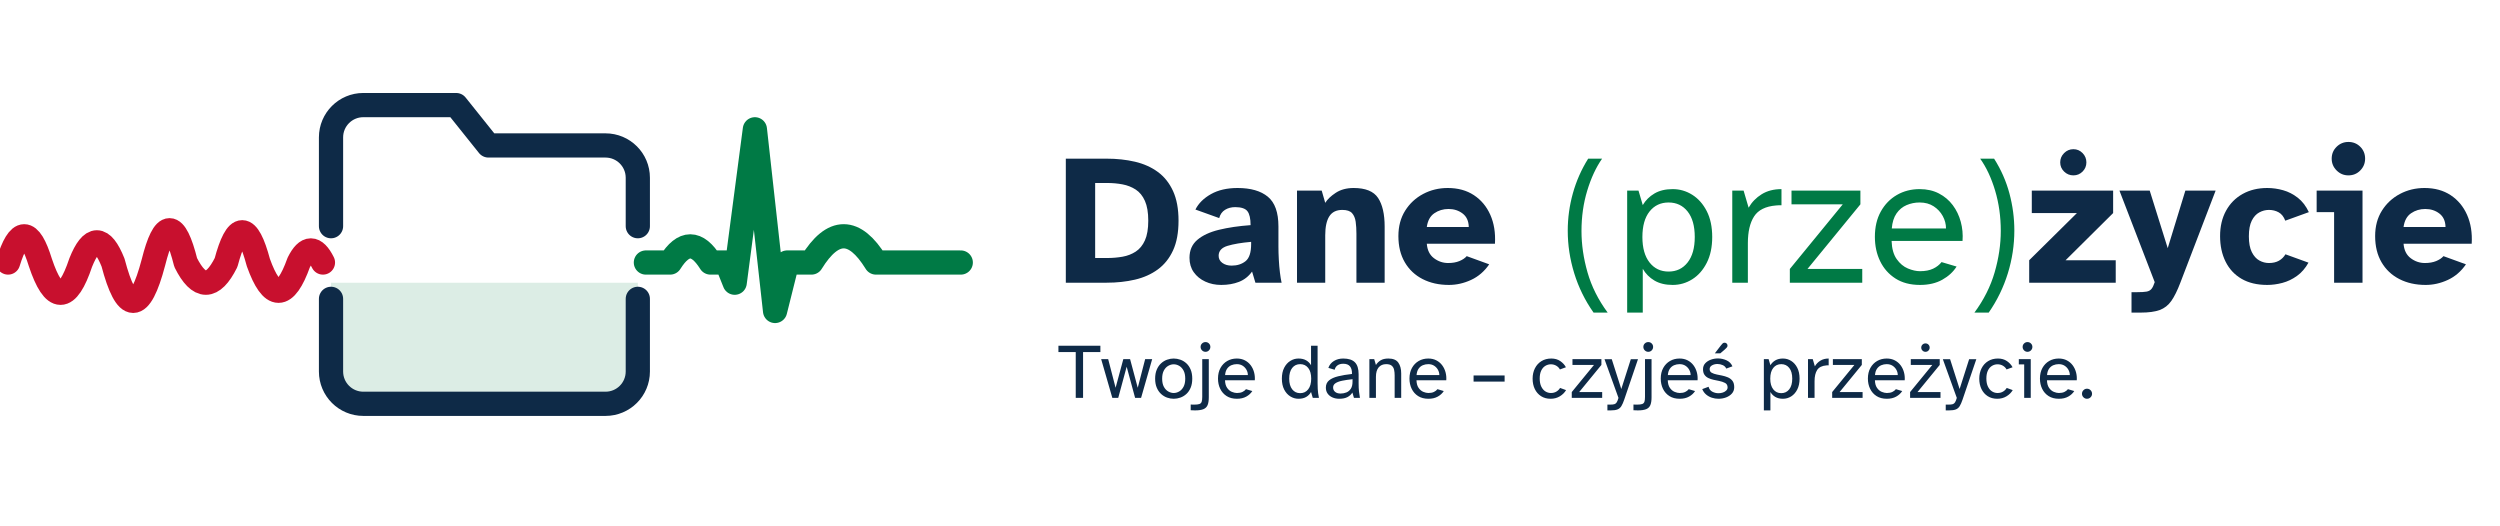
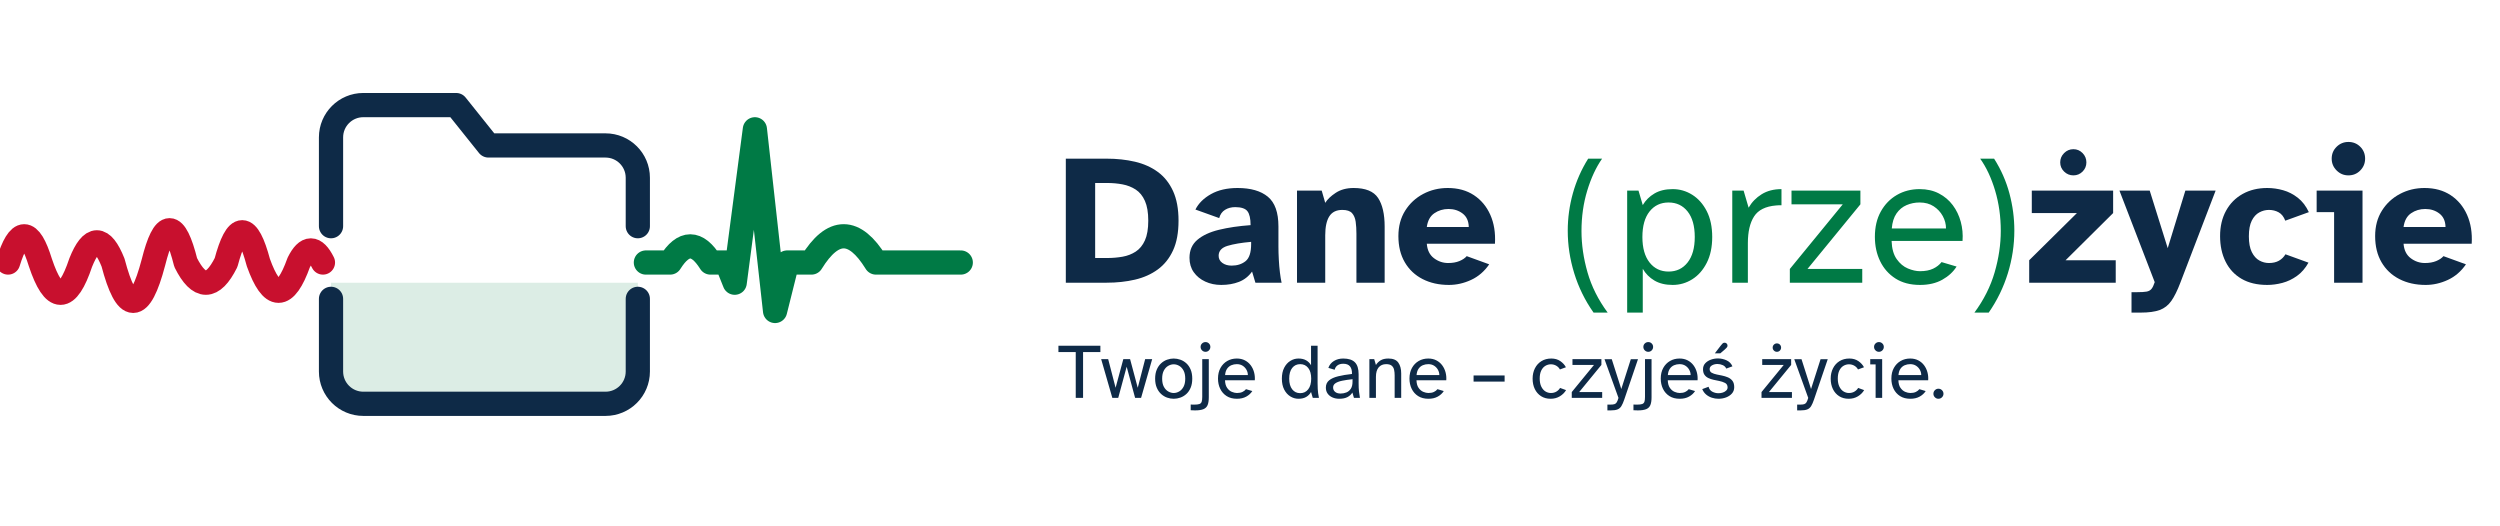
<svg xmlns="http://www.w3.org/2000/svg" viewBox="0.0 0.0 619.3 130.0" width="619" height="130" role="img" aria-labelledby="t d">
  <g fill="none" stroke-linecap="round" stroke-linejoin="round">
    <path d="M82 70 H158 V92 A8 8 0 0 1 150 100 H90 A8 8 0 0 1 82 92 Z" fill="#007A45" fill-opacity="0.14" stroke="none" />
    <path d="M82 74 V92 A8 8 0 0 0 90 100 H150 A8 8 0 0 0 158 92 V74" stroke="#0E2A47" stroke-width="6.0" />
    <path d="M158 56 V44 A8 8 0 0 0 150 36 H121 L113 26 H90 A8 8 0 0 0 82 34 V56" stroke="#0E2A47" stroke-width="6.0" />
    <path d="M2 65 Q6 52 10 65 Q15 80 20 65 Q24 55 28 65 Q33 84 38 65 Q42 49 46 65 Q51 75 56 65 Q60 50 64 65 Q69 79 74 65 Q77 59 80 65" stroke="#C8102E" stroke-width="6.0" />
    <path d="M160 65 H166 Q171 57 176 65 H180 L182 70 L187 32 L192 77 L195 65 H201 Q209 52 217 65 H238" stroke="#007A45" stroke-width="6.0" />
  </g>
  <path fill="#0E2A47" d="M264.024 70.0V39.272H274.144Q277.916 39.272 281.159 40.031Q284.402 40.79 286.817 42.561Q289.232 44.332 290.589 47.299Q291.946 50.266 291.946 54.636Q291.946 59.052 290.589 61.996Q289.232 64.94 286.817 66.711Q284.402 68.482 281.159 69.241Q277.916 70.0 274.144 70.0ZM271.292 63.882H274.282Q276.26 63.882 278.077 63.56Q279.894 63.238 281.343 62.295Q282.792 61.352 283.62 59.512Q284.448 57.672 284.448 54.636Q284.448 51.6 283.62 49.737Q282.792 47.874 281.343 46.931Q279.894 45.988 278.077 45.643Q276.26 45.298 274.282 45.298H271.292ZM302.526 70.552Q300.364 70.552 298.57 69.724Q296.776 68.896 295.718 67.401Q294.66 65.906 294.66 63.836Q294.66 61.03 296.615 59.374Q298.57 57.718 301.974 56.89Q305.378 56.062 309.794 55.74Q309.794 53.302 309.012 52.29Q308.23 51.278 305.976 51.278Q304.55 51.278 303.469 51.945Q302.388 52.612 302.02 53.992L296.132 51.876Q297.282 49.576 299.973 48.058Q302.664 46.54 306.574 46.54Q311.45 46.54 314.072 48.702Q316.694 50.864 316.694 56.062V61.076Q316.694 62.548 316.786 64.25Q316.878 65.952 317.062 67.47Q317.246 68.988 317.476 70.0H310.99L310.162 67.24Q308.874 69.034 306.919 69.793Q304.964 70.552 302.526 70.552ZM305.102 65.768Q307.172 65.768 308.552 64.664Q309.932 63.56 309.932 60.432V59.88Q306.298 60.202 304.09 60.869Q301.882 61.536 301.882 63.33Q301.882 64.434 302.802 65.101Q303.722 65.768 305.102 65.768ZM321.294 70.0V47.184H327.412L328.286 50.22Q329.068 48.932 330.885 47.736Q332.702 46.54 335.324 46.54Q339.74 46.54 341.373 49.001Q343.006 51.462 343.006 56.108V70.0H336.014V57.856Q336.014 56.246 335.83 54.912Q335.646 53.578 334.933 52.773Q334.22 51.968 332.518 51.968Q330.31 51.968 329.298 53.555Q328.286 55.142 328.286 58.27V70.0ZM358.922 70.552Q355.242 70.552 352.413 69.103Q349.584 67.654 347.997 64.94Q346.41 62.226 346.41 58.454Q346.41 54.82 348.089 52.152Q349.768 49.484 352.551 48.012Q355.334 46.54 358.646 46.54Q362.418 46.54 365.109 48.311Q367.8 50.082 369.18 53.187Q370.56 56.292 370.33 60.34H353.448Q353.632 62.732 355.219 63.928Q356.806 65.124 358.738 65.124Q360.348 65.124 361.521 64.641Q362.694 64.158 363.338 63.422L368.904 65.446Q367.11 68.068 364.419 69.31Q361.728 70.552 358.922 70.552ZM353.448 56.2H363.844Q363.798 53.992 362.326 52.865Q360.854 51.738 358.83 51.738Q356.852 51.738 355.311 52.796Q353.77 53.854 353.448 56.2Z" />
  <path fill="#007A45" d="M394.756 77.406Q391.582 72.898 389.972 67.677Q388.362 62.456 388.362 57.12Q388.362 52.428 389.627 47.874Q390.892 43.32 393.422 39.272H396.872Q394.618 42.492 393.192 47.184Q391.766 51.876 391.766 57.212Q391.766 62.226 393.261 67.447Q394.756 72.668 398.252 77.406ZM403.082 77.406V47.184H405.888L406.946 50.772Q408.004 48.978 409.844 47.897Q411.684 46.816 414.352 46.816Q416.974 46.816 419.205 48.219Q421.436 49.622 422.793 52.267Q424.15 54.912 424.15 58.684Q424.15 62.41 422.793 65.078Q421.436 67.746 419.205 69.149Q416.974 70.552 414.352 70.552Q411.684 70.552 409.844 69.471Q408.004 68.39 406.946 66.55V77.406ZM413.34 67.24Q416.284 67.24 418.055 64.986Q419.826 62.732 419.826 58.684Q419.826 54.59 418.055 52.359Q416.284 50.128 413.34 50.128Q410.396 50.128 408.625 52.359Q406.854 54.59 406.854 58.684Q406.854 62.732 408.625 64.986Q410.396 67.24 413.34 67.24ZM429.118 70.0V47.184H431.924L433.166 51.416Q434.362 49.346 436.409 48.081Q438.456 46.816 441.308 46.816V50.818Q440.986 50.818 440.641 50.818Q440.296 50.818 439.974 50.864Q436.064 51.186 434.523 53.578Q432.982 55.97 432.982 60.202V70.0ZM443.378 70.0V66.596L456.488 50.588H443.792V47.184H460.858V50.588L447.748 66.596H461.318V70.0ZM475.624 70.552Q472.036 70.552 469.552 68.965Q467.068 67.378 465.757 64.687Q464.446 61.996 464.446 58.638Q464.446 55.004 465.918 52.359Q467.39 49.714 469.897 48.265Q472.404 46.816 475.532 46.816Q478.246 46.816 480.316 47.897Q482.386 48.978 483.743 50.795Q485.1 52.612 485.721 54.912Q486.342 57.212 486.158 59.65H468.586Q468.678 62.502 469.851 64.158Q471.024 65.814 472.634 66.481Q474.244 67.148 475.624 67.148Q477.556 67.148 478.867 66.527Q480.178 65.906 480.96 64.894L484.686 65.998Q483.444 67.976 481.144 69.264Q478.844 70.552 475.624 70.552ZM468.632 56.568H482.064Q482.064 54.958 481.259 53.486Q480.454 52.014 479.005 51.071Q477.556 50.128 475.532 50.128Q473.83 50.128 472.312 50.772Q470.794 51.416 469.805 52.842Q468.816 54.268 468.632 56.568ZM489.102 77.406Q492.598 72.668 494.116 67.424Q495.634 62.18 495.634 57.166Q495.634 51.876 494.231 47.184Q492.828 42.492 490.528 39.272H493.978Q496.554 43.32 497.773 47.874Q498.992 52.428 498.992 57.074Q498.992 62.456 497.382 67.677Q495.772 72.898 492.644 77.406Z" />
  <path fill="#0E2A47" d="M502.672 70.0V64.434L514.494 52.75H503.316V47.184H523.464V52.75L511.688 64.434H524.108V70.0ZM513.62 43.412Q512.286 43.412 511.32 42.469Q510.354 41.526 510.354 40.192Q510.354 38.858 511.32 37.892Q512.286 36.926 513.62 36.926Q514.954 36.926 515.897 37.892Q516.84 38.858 516.84 40.192Q516.84 41.526 515.897 42.469Q514.954 43.412 513.62 43.412ZM528.018 77.406V72.346H529.398Q530.962 72.346 531.744 72.208Q532.526 72.07 532.963 71.541Q533.4 71.012 533.768 69.862L525.028 47.184H532.526L536.988 61.444L541.358 47.184H548.856L540.116 70.0Q539.012 72.898 537.885 74.508Q536.758 76.118 535.01 76.762Q533.262 77.406 530.272 77.406ZM561.644 70.552Q557.872 70.552 555.273 69.034Q552.674 67.516 551.317 64.779Q549.96 62.042 549.96 58.454Q549.96 54.866 551.432 52.175Q552.904 49.484 555.549 48.012Q558.194 46.54 561.644 46.54Q563.622 46.54 565.577 47.092Q567.532 47.644 569.211 48.955Q570.89 50.266 571.948 52.52L566.106 54.636Q565.554 53.164 564.473 52.566Q563.392 51.968 562.058 51.968Q560.816 51.968 559.666 52.589Q558.516 53.21 557.803 54.636Q557.09 56.062 557.09 58.5Q557.09 60.984 557.826 62.433Q558.562 63.882 559.689 64.503Q560.816 65.124 562.058 65.124Q563.53 65.124 564.542 64.549Q565.554 63.974 566.152 62.962L571.856 65.032Q570.706 67.102 569.004 68.321Q567.302 69.54 565.393 70.046Q563.484 70.552 561.644 70.552ZM581.746 43.412Q580.044 43.412 578.825 42.193Q577.606 40.974 577.606 39.272Q577.606 37.524 578.825 36.328Q580.044 35.132 581.746 35.132Q583.494 35.132 584.69 36.328Q585.886 37.524 585.886 39.272Q585.886 40.974 584.69 42.193Q583.494 43.412 581.746 43.412ZM578.204 70.0V52.52H573.88V47.184H585.242V70.0ZM600.882 70.552Q597.202 70.552 594.373 69.103Q591.544 67.654 589.957 64.94Q588.37 62.226 588.37 58.454Q588.37 54.82 590.049 52.152Q591.728 49.484 594.511 48.012Q597.294 46.54 600.606 46.54Q604.378 46.54 607.069 48.311Q609.76 50.082 611.14 53.187Q612.52 56.292 612.29 60.34H595.408Q595.592 62.732 597.179 63.928Q598.766 65.124 600.698 65.124Q602.308 65.124 603.481 64.641Q604.654 64.158 605.298 63.422L610.864 65.446Q609.07 68.068 606.379 69.31Q603.688 70.552 600.882 70.552ZM595.408 56.2H605.804Q605.758 53.992 604.286 52.865Q602.814 51.738 600.79 51.738Q598.812 51.738 597.271 52.796Q595.73 53.854 595.408 56.2Z" />
-   <path fill="#0E2A47" d="M266.482 98.52V87.179H262.193V85.614H272.587V87.179H268.298V98.52ZM275.543 98.52 272.781 88.937H274.519L276.355 96.028L278.267 88.937H279.948L281.842 96.028L283.677 88.937H285.416L282.672 98.52H281.185L279.098 90.811L277.012 98.52ZM290.748 98.752Q289.917 98.752 289.106 98.462Q288.295 98.172 287.628 97.564Q286.961 96.955 286.556 96.008Q286.15 95.062 286.15 93.767Q286.15 92.473 286.556 91.526Q286.961 90.579 287.628 89.971Q288.295 89.362 289.106 89.073Q289.917 88.783 290.748 88.783Q291.579 88.783 292.4 89.073Q293.221 89.362 293.888 89.971Q294.554 90.579 294.95 91.526Q295.346 92.473 295.346 93.767Q295.346 95.062 294.95 96.008Q294.554 96.955 293.888 97.564Q293.221 98.172 292.4 98.462Q291.579 98.752 290.748 98.752ZM290.748 97.322Q291.444 97.322 292.101 96.945Q292.757 96.569 293.182 95.786Q293.608 95.004 293.608 93.767Q293.608 92.531 293.182 91.748Q292.757 90.966 292.101 90.589Q291.444 90.212 290.748 90.212Q290.072 90.212 289.405 90.589Q288.739 90.966 288.314 91.748Q287.889 92.531 287.889 93.767Q287.889 95.004 288.314 95.786Q288.739 96.569 289.405 96.945Q290.072 97.322 290.748 97.322ZM298.631 87.121Q298.128 87.121 297.771 86.764Q297.414 86.406 297.414 85.904Q297.414 85.402 297.771 85.054Q298.128 84.706 298.631 84.706Q299.133 84.706 299.481 85.054Q299.829 85.402 299.829 85.904Q299.829 86.406 299.481 86.764Q299.133 87.121 298.631 87.121ZM296.023 101.631 294.96 101.592V100.182L295.868 100.201Q296.679 100.201 297.104 100.056Q297.529 99.911 297.674 99.505Q297.819 99.1 297.819 98.288V88.937H299.442V98.385Q299.442 99.621 299.143 100.326Q298.843 101.032 298.099 101.331Q297.356 101.631 296.023 101.631ZM306.417 98.752Q304.91 98.752 303.866 98.085Q302.823 97.419 302.273 96.289Q301.722 95.158 301.722 93.748Q301.722 92.222 302.34 91.111Q302.958 90 304.011 89.391Q305.064 88.783 306.378 88.783Q307.518 88.783 308.387 89.237Q309.257 89.691 309.827 90.454Q310.397 91.217 310.657 92.183Q310.918 93.149 310.841 94.173H303.461Q303.499 95.371 303.992 96.066Q304.485 96.762 305.161 97.042Q305.837 97.322 306.417 97.322Q307.228 97.322 307.779 97.061Q308.329 96.801 308.658 96.375L310.223 96.839Q309.701 97.67 308.735 98.211Q307.769 98.752 306.417 98.752ZM303.48 92.879H309.121Q309.121 92.202 308.783 91.584Q308.445 90.966 307.837 90.57Q307.228 90.174 306.378 90.174Q305.663 90.174 305.026 90.444Q304.388 90.715 303.973 91.314Q303.557 91.913 303.48 92.879ZM321.66 98.752Q320.578 98.752 319.632 98.163Q318.685 97.573 318.115 96.462Q317.545 95.352 317.545 93.767Q317.545 92.183 318.115 91.072Q318.685 89.961 319.632 89.372Q320.578 88.783 321.66 88.783Q322.8 88.783 323.573 89.237Q324.346 89.691 324.771 90.444V85.614H326.394V94.907Q326.394 95.39 326.432 96.327Q326.471 97.264 326.722 98.52H325.196L324.771 97.071Q324.346 97.844 323.573 98.298Q322.8 98.752 321.66 98.752ZM322.085 97.361Q323.322 97.361 324.065 96.414Q324.809 95.467 324.809 93.767Q324.809 92.048 324.065 91.111Q323.322 90.174 322.085 90.174Q320.849 90.174 320.105 91.111Q319.361 92.048 319.361 93.767Q319.361 95.467 320.105 96.414Q320.849 97.361 322.085 97.361ZM331.745 98.752Q330.837 98.752 330.084 98.423Q329.33 98.095 328.886 97.477Q328.441 96.858 328.441 95.989Q328.441 94.849 329.243 94.192Q330.045 93.535 331.504 93.178Q332.962 92.821 334.914 92.608Q334.952 91.391 334.431 90.734Q333.909 90.077 332.75 90.077Q331.88 90.077 331.33 90.473Q330.779 90.869 330.625 91.565L329.06 91.101Q329.446 90 330.441 89.391Q331.436 88.783 332.731 88.783Q334.72 88.783 335.638 89.72Q336.556 90.657 336.556 92.666V94.907Q336.556 96.105 336.652 96.974Q336.749 97.844 336.884 98.52H335.397L335.01 97.206Q334.585 97.921 333.793 98.336Q333.001 98.752 331.745 98.752ZM332.093 97.457Q332.846 97.457 333.523 97.187Q334.199 96.916 334.624 96.269Q335.049 95.622 335.049 94.501V93.903Q333.581 94.057 332.499 94.279Q331.417 94.501 330.827 94.898Q330.238 95.294 330.238 95.95Q330.238 96.627 330.731 97.042Q331.224 97.457 332.093 97.457ZM339.222 98.52V88.937H340.42L340.845 90.386Q341.251 89.71 341.985 89.246Q342.719 88.783 343.936 88.783Q345.675 88.783 346.39 89.797Q347.105 90.811 347.105 92.454V98.52H345.482V92.937Q345.482 92.202 345.346 91.574Q345.211 90.947 344.757 90.56Q344.303 90.174 343.376 90.174Q342.197 90.174 341.521 90.976Q340.845 91.777 340.845 93.323V98.52ZM353.847 98.752Q352.34 98.752 351.297 98.085Q350.254 97.419 349.703 96.289Q349.153 95.158 349.153 93.748Q349.153 92.222 349.771 91.111Q350.389 90 351.442 89.391Q352.495 88.783 353.809 88.783Q354.949 88.783 355.818 89.237Q356.687 89.691 357.257 90.454Q357.827 91.217 358.088 92.183Q358.349 93.149 358.272 94.173H350.891Q350.93 95.371 351.423 96.066Q351.915 96.762 352.591 97.042Q353.268 97.322 353.847 97.322Q354.659 97.322 355.209 97.061Q355.76 96.801 356.088 96.375L357.653 96.839Q357.132 97.67 356.166 98.211Q355.2 98.752 353.847 98.752ZM350.911 92.879H356.552Q356.552 92.202 356.214 91.584Q355.876 90.966 355.267 90.57Q354.659 90.174 353.809 90.174Q353.094 90.174 352.456 90.444Q351.819 90.715 351.403 91.314Q350.988 91.913 350.911 92.879ZM365.034 94.501V92.975H372.723V94.501ZM384.122 98.752Q382.75 98.752 381.745 98.105Q380.741 97.457 380.2 96.337Q379.659 95.216 379.659 93.767Q379.659 92.338 380.229 91.207Q380.799 90.077 381.842 89.43Q382.885 88.783 384.296 88.783Q385.59 88.783 386.517 89.42Q387.445 90.058 387.908 90.947L386.421 91.488Q386.112 90.908 385.513 90.56Q384.914 90.212 384.18 90.212Q383.465 90.212 382.827 90.589Q382.19 90.966 381.803 91.748Q381.417 92.531 381.417 93.748Q381.417 94.946 381.813 95.748Q382.209 96.549 382.837 96.936Q383.465 97.322 384.18 97.322Q384.972 97.322 385.561 96.965Q386.15 96.607 386.459 96.066L387.947 96.607Q387.406 97.535 386.401 98.143Q385.397 98.752 384.122 98.752ZM389.357 98.52V97.09L394.864 90.367H389.531V88.937H396.699V90.367L391.193 97.09H396.892V98.52ZM398.187 101.631V100.201H398.844Q399.539 100.201 399.906 100.095Q400.273 99.988 400.495 99.631Q400.718 99.273 400.93 98.539L397.472 88.957H399.269L401.626 96.337L403.983 88.957H405.76L402.36 98.945Q402.012 99.969 401.655 100.558Q401.297 101.148 400.698 101.389Q400.099 101.631 399.017 101.631ZM408.31 87.121Q407.808 87.121 407.451 86.764Q407.093 86.406 407.093 85.904Q407.093 85.402 407.451 85.054Q407.808 84.706 408.31 84.706Q408.813 84.706 409.16 85.054Q409.508 85.402 409.508 85.904Q409.508 86.406 409.16 86.764Q408.813 87.121 408.31 87.121ZM405.702 101.631 404.64 101.592V100.182L405.548 100.201Q406.359 100.201 406.784 100.056Q407.209 99.911 407.354 99.505Q407.499 99.1 407.499 98.288V88.937H409.122V98.385Q409.122 99.621 408.822 100.326Q408.523 101.032 407.779 101.331Q407.035 101.631 405.702 101.631ZM416.096 98.752Q414.589 98.752 413.546 98.085Q412.503 97.419 411.952 96.289Q411.402 95.158 411.402 93.748Q411.402 92.222 412.02 91.111Q412.638 90 413.691 89.391Q414.744 88.783 416.058 88.783Q417.198 88.783 418.067 89.237Q418.936 89.691 419.506 90.454Q420.076 91.217 420.337 92.183Q420.598 93.149 420.521 94.173H413.14Q413.179 95.371 413.672 96.066Q414.164 96.762 414.841 97.042Q415.517 97.322 416.096 97.322Q416.908 97.322 417.458 97.061Q418.009 96.801 418.337 96.375L419.902 96.839Q419.381 97.67 418.415 98.211Q417.449 98.752 416.096 98.752ZM413.16 92.879H418.801Q418.801 92.202 418.463 91.584Q418.125 90.966 417.516 90.57Q416.908 90.174 416.058 90.174Q415.343 90.174 414.705 90.444Q414.068 90.715 413.652 91.314Q413.237 91.913 413.16 92.879ZM425.698 98.752Q424.868 98.752 424.066 98.491Q423.264 98.23 422.636 97.699Q422.008 97.168 421.68 96.356L423.245 95.777Q423.457 96.627 424.182 97.003Q424.906 97.38 425.698 97.38Q426.278 97.38 426.79 97.206Q427.302 97.032 427.63 96.704Q427.959 96.375 427.959 95.95Q427.959 95.158 427.331 94.83Q426.703 94.501 425.834 94.328L424.501 94.057Q423.805 93.903 423.206 93.622Q422.607 93.342 422.24 92.821Q421.873 92.299 421.873 91.43Q421.873 90.56 422.414 89.971Q422.955 89.382 423.795 89.073Q424.636 88.763 425.563 88.763Q426.703 88.763 427.717 89.237Q428.732 89.71 429.157 90.715L427.63 91.275Q427.379 90.695 426.751 90.415Q426.123 90.135 425.447 90.135Q424.713 90.135 424.114 90.464Q423.515 90.792 423.515 91.41Q423.515 92.028 424.027 92.309Q424.539 92.589 425.293 92.743L426.548 92.994Q427.321 93.149 428.017 93.439Q428.712 93.729 429.157 94.299Q429.601 94.869 429.601 95.892Q429.601 96.801 429.041 97.438Q428.48 98.076 427.592 98.414Q426.703 98.752 425.698 98.752ZM424.81 87.488Q424.868 87.411 425.109 87.092Q425.351 86.773 425.66 86.368Q425.969 85.962 426.249 85.605Q426.529 85.247 426.664 85.112Q426.858 84.861 427.205 84.861Q427.514 84.861 427.727 85.064Q427.939 85.266 427.939 85.595Q427.939 85.73 427.891 85.856Q427.843 85.981 427.688 86.136Q427.553 86.29 427.205 86.6Q426.858 86.909 426.539 87.169Q426.22 87.43 426.162 87.488ZM436.943 101.631V88.937H438.121L438.565 90.444Q439.01 89.691 439.783 89.237Q440.555 88.783 441.676 88.783Q442.777 88.783 443.714 89.372Q444.651 89.961 445.221 91.072Q445.791 92.183 445.791 93.767Q445.791 95.332 445.221 96.453Q444.651 97.573 443.714 98.163Q442.777 98.752 441.676 98.752Q440.555 98.752 439.783 98.298Q439.01 97.844 438.565 97.071V101.631ZM441.251 97.361Q442.487 97.361 443.231 96.414Q443.975 95.467 443.975 93.767Q443.975 92.048 443.231 91.111Q442.487 90.174 441.251 90.174Q440.014 90.174 439.271 91.111Q438.527 92.048 438.527 93.767Q438.527 95.467 439.271 96.414Q440.014 97.361 441.251 97.361ZM447.878 98.52V88.937H449.056L449.578 90.715Q450.08 89.845 450.94 89.314Q451.8 88.783 452.998 88.783V90.464Q452.862 90.464 452.717 90.464Q452.572 90.464 452.437 90.483Q450.795 90.618 450.148 91.623Q449.501 92.627 449.501 94.405V98.52ZM453.867 98.52V97.09L459.373 90.367H454.041V88.937H461.209V90.367L455.702 97.09H461.402V98.52ZM467.41 98.752Q465.903 98.752 464.86 98.085Q463.817 97.419 463.266 96.289Q462.715 95.158 462.715 93.748Q462.715 92.222 463.334 91.111Q463.952 90 465.005 89.391Q466.058 88.783 467.372 88.783Q468.511 88.783 469.381 89.237Q470.25 89.691 470.82 90.454Q471.39 91.217 471.651 92.183Q471.912 93.149 471.835 94.173H464.454Q464.493 95.371 464.986 96.066Q465.478 96.762 466.154 97.042Q466.831 97.322 467.41 97.322Q468.222 97.322 468.772 97.061Q469.323 96.801 469.651 96.375L471.216 96.839Q470.695 97.67 469.729 98.211Q468.763 98.752 467.41 98.752ZM464.474 92.879H470.115Q470.115 92.202 469.777 91.584Q469.439 90.966 468.83 90.57Q468.222 90.174 467.372 90.174Q466.657 90.174 466.019 90.444Q465.382 90.715 464.966 91.314Q464.551 91.913 464.474 92.879ZM473.168 98.52V97.09L478.674 90.367H473.341V88.937H480.509V90.367L475.003 97.09H480.702V98.52ZM476.974 87.121Q476.549 87.121 476.239 86.812Q475.93 86.503 475.93 86.078Q475.93 85.634 476.239 85.334Q476.549 85.035 476.974 85.035Q477.418 85.035 477.717 85.334Q478.017 85.634 478.017 86.078Q478.017 86.503 477.717 86.812Q477.418 87.121 476.974 87.121ZM481.997 101.631V100.201H482.654Q483.349 100.201 483.716 100.095Q484.083 99.988 484.306 99.631Q484.528 99.273 484.74 98.539L481.282 88.957H483.079L485.436 96.337L487.793 88.957H489.57L486.17 98.945Q485.822 99.969 485.465 100.558Q485.107 101.148 484.508 101.389Q483.91 101.631 482.828 101.631ZM494.767 98.752Q493.396 98.752 492.391 98.105Q491.386 97.457 490.845 96.337Q490.304 95.216 490.304 93.767Q490.304 92.338 490.874 91.207Q491.444 90.077 492.488 89.43Q493.531 88.783 494.941 88.783Q496.236 88.783 497.163 89.42Q498.09 90.058 498.554 90.947L497.066 91.488Q496.757 90.908 496.158 90.56Q495.559 90.212 494.825 90.212Q494.11 90.212 493.473 90.589Q492.835 90.966 492.449 91.748Q492.063 92.531 492.063 93.748Q492.063 94.946 492.459 95.748Q492.855 96.549 493.483 96.936Q494.11 97.322 494.825 97.322Q495.617 97.322 496.207 96.965Q496.796 96.607 497.105 96.066L498.593 96.607Q498.052 97.535 497.047 98.143Q496.042 98.752 494.767 98.752ZM502.244 87.121Q501.761 87.121 501.404 86.764Q501.046 86.406 501.046 85.904Q501.046 85.402 501.404 85.054Q501.761 84.706 502.244 84.706Q502.747 84.706 503.104 85.054Q503.461 85.402 503.461 85.904Q503.461 86.406 503.104 86.764Q502.747 87.121 502.244 87.121ZM501.433 98.52V90.232H500.1V88.937H503.056V98.52ZM510.03 98.752Q508.523 98.752 507.48 98.085Q506.437 97.419 505.886 96.289Q505.335 95.158 505.335 93.748Q505.335 92.222 505.954 91.111Q506.572 90 507.625 89.391Q508.678 88.783 509.992 88.783Q511.131 88.783 512.001 89.237Q512.87 89.691 513.44 90.454Q514.01 91.217 514.271 92.183Q514.532 93.149 514.454 94.173H507.074Q507.113 95.371 507.606 96.066Q508.098 96.762 508.774 97.042Q509.451 97.322 510.03 97.322Q510.842 97.322 511.392 97.061Q511.943 96.801 512.271 96.375L513.836 96.839Q513.315 97.67 512.349 98.211Q511.383 98.752 510.03 98.752ZM507.094 92.879H512.735Q512.735 92.202 512.397 91.584Q512.059 90.966 511.45 90.57Q510.842 90.174 509.992 90.174Q509.277 90.174 508.639 90.444Q508.002 90.715 507.586 91.314Q507.171 91.913 507.094 92.879ZM516.985 98.752Q516.483 98.752 516.116 98.385Q515.749 98.018 515.749 97.515Q515.749 96.994 516.116 96.627Q516.483 96.26 516.985 96.26Q517.507 96.26 517.874 96.627Q518.241 96.994 518.241 97.515Q518.241 98.018 517.874 98.385Q517.507 98.752 516.985 98.752Z" />
+   <path fill="#0E2A47" d="M266.482 98.52V87.179H262.193V85.614H272.587V87.179H268.298V98.52ZM275.543 98.52 272.781 88.937H274.519L276.355 96.028L278.267 88.937H279.948L281.842 96.028L283.677 88.937H285.416L282.672 98.52H281.185L279.098 90.811L277.012 98.52ZM290.748 98.752Q289.917 98.752 289.106 98.462Q288.295 98.172 287.628 97.564Q286.961 96.955 286.556 96.008Q286.15 95.062 286.15 93.767Q286.15 92.473 286.556 91.526Q286.961 90.579 287.628 89.971Q288.295 89.362 289.106 89.073Q289.917 88.783 290.748 88.783Q291.579 88.783 292.4 89.073Q293.221 89.362 293.888 89.971Q294.554 90.579 294.95 91.526Q295.346 92.473 295.346 93.767Q295.346 95.062 294.95 96.008Q294.554 96.955 293.888 97.564Q293.221 98.172 292.4 98.462Q291.579 98.752 290.748 98.752ZM290.748 97.322Q291.444 97.322 292.101 96.945Q292.757 96.569 293.182 95.786Q293.608 95.004 293.608 93.767Q293.608 92.531 293.182 91.748Q292.757 90.966 292.101 90.589Q291.444 90.212 290.748 90.212Q290.072 90.212 289.405 90.589Q288.739 90.966 288.314 91.748Q287.889 92.531 287.889 93.767Q287.889 95.004 288.314 95.786Q288.739 96.569 289.405 96.945Q290.072 97.322 290.748 97.322ZM298.631 87.121Q298.128 87.121 297.771 86.764Q297.414 86.406 297.414 85.904Q297.414 85.402 297.771 85.054Q298.128 84.706 298.631 84.706Q299.133 84.706 299.481 85.054Q299.829 85.402 299.829 85.904Q299.829 86.406 299.481 86.764Q299.133 87.121 298.631 87.121ZM296.023 101.631 294.96 101.592V100.182L295.868 100.201Q296.679 100.201 297.104 100.056Q297.529 99.911 297.674 99.505Q297.819 99.1 297.819 98.288V88.937H299.442V98.385Q299.442 99.621 299.143 100.326Q298.843 101.032 298.099 101.331Q297.356 101.631 296.023 101.631ZM306.417 98.752Q304.91 98.752 303.866 98.085Q302.823 97.419 302.273 96.289Q301.722 95.158 301.722 93.748Q301.722 92.222 302.34 91.111Q302.958 90 304.011 89.391Q305.064 88.783 306.378 88.783Q307.518 88.783 308.387 89.237Q309.257 89.691 309.827 90.454Q310.397 91.217 310.657 92.183Q310.918 93.149 310.841 94.173H303.461Q303.499 95.371 303.992 96.066Q304.485 96.762 305.161 97.042Q305.837 97.322 306.417 97.322Q307.228 97.322 307.779 97.061Q308.329 96.801 308.658 96.375L310.223 96.839Q309.701 97.67 308.735 98.211Q307.769 98.752 306.417 98.752ZM303.48 92.879H309.121Q309.121 92.202 308.783 91.584Q308.445 90.966 307.837 90.57Q307.228 90.174 306.378 90.174Q305.663 90.174 305.026 90.444Q304.388 90.715 303.973 91.314Q303.557 91.913 303.48 92.879ZM321.66 98.752Q320.578 98.752 319.632 98.163Q318.685 97.573 318.115 96.462Q317.545 95.352 317.545 93.767Q317.545 92.183 318.115 91.072Q318.685 89.961 319.632 89.372Q320.578 88.783 321.66 88.783Q322.8 88.783 323.573 89.237Q324.346 89.691 324.771 90.444V85.614H326.394V94.907Q326.394 95.39 326.432 96.327Q326.471 97.264 326.722 98.52H325.196L324.771 97.071Q324.346 97.844 323.573 98.298Q322.8 98.752 321.66 98.752ZM322.085 97.361Q323.322 97.361 324.065 96.414Q324.809 95.467 324.809 93.767Q324.809 92.048 324.065 91.111Q323.322 90.174 322.085 90.174Q320.849 90.174 320.105 91.111Q319.361 92.048 319.361 93.767Q319.361 95.467 320.105 96.414Q320.849 97.361 322.085 97.361ZM331.745 98.752Q330.837 98.752 330.084 98.423Q329.33 98.095 328.886 97.477Q328.441 96.858 328.441 95.989Q328.441 94.849 329.243 94.192Q330.045 93.535 331.504 93.178Q332.962 92.821 334.914 92.608Q334.952 91.391 334.431 90.734Q333.909 90.077 332.75 90.077Q331.88 90.077 331.33 90.473Q330.779 90.869 330.625 91.565L329.06 91.101Q329.446 90 330.441 89.391Q331.436 88.783 332.731 88.783Q334.72 88.783 335.638 89.72Q336.556 90.657 336.556 92.666V94.907Q336.556 96.105 336.652 96.974Q336.749 97.844 336.884 98.52H335.397L335.01 97.206Q334.585 97.921 333.793 98.336Q333.001 98.752 331.745 98.752ZM332.093 97.457Q332.846 97.457 333.523 97.187Q334.199 96.916 334.624 96.269Q335.049 95.622 335.049 94.501V93.903Q333.581 94.057 332.499 94.279Q331.417 94.501 330.827 94.898Q330.238 95.294 330.238 95.95Q330.238 96.627 330.731 97.042Q331.224 97.457 332.093 97.457ZM339.222 98.52V88.937H340.42L340.845 90.386Q341.251 89.71 341.985 89.246Q342.719 88.783 343.936 88.783Q345.675 88.783 346.39 89.797Q347.105 90.811 347.105 92.454V98.52H345.482V92.937Q345.482 92.202 345.346 91.574Q345.211 90.947 344.757 90.56Q344.303 90.174 343.376 90.174Q342.197 90.174 341.521 90.976Q340.845 91.777 340.845 93.323V98.52ZM353.847 98.752Q352.34 98.752 351.297 98.085Q350.254 97.419 349.703 96.289Q349.153 95.158 349.153 93.748Q349.153 92.222 349.771 91.111Q350.389 90 351.442 89.391Q352.495 88.783 353.809 88.783Q354.949 88.783 355.818 89.237Q356.687 89.691 357.257 90.454Q357.827 91.217 358.088 92.183Q358.349 93.149 358.272 94.173H350.891Q350.93 95.371 351.423 96.066Q351.915 96.762 352.591 97.042Q353.268 97.322 353.847 97.322Q354.659 97.322 355.209 97.061Q355.76 96.801 356.088 96.375L357.653 96.839Q357.132 97.67 356.166 98.211Q355.2 98.752 353.847 98.752ZM350.911 92.879H356.552Q356.552 92.202 356.214 91.584Q355.876 90.966 355.267 90.57Q354.659 90.174 353.809 90.174Q353.094 90.174 352.456 90.444Q351.819 90.715 351.403 91.314Q350.988 91.913 350.911 92.879ZM365.034 94.501V92.975H372.723V94.501ZM384.122 98.752Q382.75 98.752 381.745 98.105Q380.741 97.457 380.2 96.337Q379.659 95.216 379.659 93.767Q379.659 92.338 380.229 91.207Q380.799 90.077 381.842 89.43Q382.885 88.783 384.296 88.783Q385.59 88.783 386.517 89.42Q387.445 90.058 387.908 90.947L386.421 91.488Q386.112 90.908 385.513 90.56Q384.914 90.212 384.18 90.212Q383.465 90.212 382.827 90.589Q382.19 90.966 381.803 91.748Q381.417 92.531 381.417 93.748Q381.417 94.946 381.813 95.748Q382.209 96.549 382.837 96.936Q383.465 97.322 384.18 97.322Q384.972 97.322 385.561 96.965Q386.15 96.607 386.459 96.066L387.947 96.607Q387.406 97.535 386.401 98.143Q385.397 98.752 384.122 98.752ZM389.357 98.52V97.09L394.864 90.367H389.531V88.937H396.699V90.367L391.193 97.09H396.892V98.52ZM398.187 101.631V100.201H398.844Q399.539 100.201 399.906 100.095Q400.273 99.988 400.495 99.631Q400.718 99.273 400.93 98.539L397.472 88.957H399.269L401.626 96.337L403.983 88.957H405.76L402.36 98.945Q402.012 99.969 401.655 100.558Q401.297 101.148 400.698 101.389Q400.099 101.631 399.017 101.631ZM408.31 87.121Q407.808 87.121 407.451 86.764Q407.093 86.406 407.093 85.904Q407.093 85.402 407.451 85.054Q407.808 84.706 408.31 84.706Q408.813 84.706 409.16 85.054Q409.508 85.402 409.508 85.904Q409.508 86.406 409.16 86.764Q408.813 87.121 408.31 87.121ZM405.702 101.631 404.64 101.592V100.182L405.548 100.201Q406.359 100.201 406.784 100.056Q407.209 99.911 407.354 99.505Q407.499 99.1 407.499 98.288V88.937H409.122V98.385Q409.122 99.621 408.822 100.326Q408.523 101.032 407.779 101.331Q407.035 101.631 405.702 101.631ZM416.096 98.752Q414.589 98.752 413.546 98.085Q412.503 97.419 411.952 96.289Q411.402 95.158 411.402 93.748Q411.402 92.222 412.02 91.111Q412.638 90 413.691 89.391Q414.744 88.783 416.058 88.783Q417.198 88.783 418.067 89.237Q418.936 89.691 419.506 90.454Q420.076 91.217 420.337 92.183Q420.598 93.149 420.521 94.173H413.14Q413.179 95.371 413.672 96.066Q414.164 96.762 414.841 97.042Q415.517 97.322 416.096 97.322Q416.908 97.322 417.458 97.061Q418.009 96.801 418.337 96.375L419.902 96.839Q419.381 97.67 418.415 98.211Q417.449 98.752 416.096 98.752ZM413.16 92.879H418.801Q418.801 92.202 418.463 91.584Q418.125 90.966 417.516 90.57Q416.908 90.174 416.058 90.174Q415.343 90.174 414.705 90.444Q414.068 90.715 413.652 91.314Q413.237 91.913 413.16 92.879ZM425.698 98.752Q424.868 98.752 424.066 98.491Q423.264 98.23 422.636 97.699Q422.008 97.168 421.68 96.356L423.245 95.777Q423.457 96.627 424.182 97.003Q424.906 97.38 425.698 97.38Q426.278 97.38 426.79 97.206Q427.302 97.032 427.63 96.704Q427.959 96.375 427.959 95.95Q427.959 95.158 427.331 94.83Q426.703 94.501 425.834 94.328L424.501 94.057Q423.805 93.903 423.206 93.622Q422.607 93.342 422.24 92.821Q421.873 92.299 421.873 91.43Q421.873 90.56 422.414 89.971Q422.955 89.382 423.795 89.073Q424.636 88.763 425.563 88.763Q426.703 88.763 427.717 89.237Q428.732 89.71 429.157 90.715L427.63 91.275Q427.379 90.695 426.751 90.415Q426.123 90.135 425.447 90.135Q424.713 90.135 424.114 90.464Q423.515 90.792 423.515 91.41Q423.515 92.028 424.027 92.309Q424.539 92.589 425.293 92.743L426.548 92.994Q427.321 93.149 428.017 93.439Q428.712 93.729 429.157 94.299Q429.601 94.869 429.601 95.892Q429.601 96.801 429.041 97.438Q428.48 98.076 427.592 98.414Q426.703 98.752 425.698 98.752ZM424.81 87.488Q424.868 87.411 425.109 87.092Q425.351 86.773 425.66 86.368Q425.969 85.962 426.249 85.605Q426.529 85.247 426.664 85.112Q426.858 84.861 427.205 84.861Q427.514 84.861 427.727 85.064Q427.939 85.266 427.939 85.595Q427.939 85.73 427.891 85.856Q427.843 85.981 427.688 86.136Q427.553 86.29 427.205 86.6Q426.858 86.909 426.539 87.169Q426.22 87.43 426.162 87.488ZM436.363 98.52V97.09L441.869 90.367H436.537V88.937H443.705V90.367L438.198 97.09H443.898V98.52ZM440.169 87.121Q439.744 87.121 439.435 86.812Q439.126 86.503 439.126 86.078Q439.126 85.634 439.435 85.334Q439.744 85.035 440.169 85.035Q440.613 85.035 440.913 85.334Q441.212 85.634 441.212 86.078Q441.212 86.503 440.913 86.812Q440.613 87.121 440.169 87.121ZM445.192 101.631V100.201H445.849Q446.545 100.201 446.912 100.095Q447.279 99.988 447.501 99.631Q447.723 99.273 447.936 98.539L444.477 88.957H446.274L448.631 96.337L450.988 88.957H452.766L449.365 98.945Q449.018 99.969 448.66 100.558Q448.303 101.148 447.704 101.389Q447.105 101.631 446.023 101.631ZM457.963 98.752Q456.591 98.752 455.586 98.105Q454.582 97.457 454.041 96.337Q453.5 95.216 453.5 93.767Q453.5 92.338 454.07 91.207Q454.64 90.077 455.683 89.43Q456.726 88.783 458.137 88.783Q459.431 88.783 460.358 89.42Q461.286 90.058 461.749 90.947L460.262 91.488Q459.953 90.908 459.354 90.56Q458.755 90.212 458.021 90.212Q457.306 90.212 456.668 90.589Q456.031 90.966 455.644 91.748Q455.258 92.531 455.258 93.748Q455.258 94.946 455.654 95.748Q456.05 96.549 456.678 96.936Q457.306 97.322 458.021 97.322Q458.813 97.322 459.402 96.965Q459.991 96.607 460.3 96.066L461.788 96.607Q461.247 97.535 460.243 98.143Q459.238 98.752 457.963 98.752ZM465.44 87.121Q464.957 87.121 464.599 86.764Q464.242 86.406 464.242 85.904Q464.242 85.402 464.599 85.054Q464.957 84.706 465.44 84.706Q465.942 84.706 466.299 85.054Q466.657 85.402 466.657 85.904Q466.657 86.406 466.299 86.764Q465.942 87.121 465.44 87.121ZM464.628 98.52V90.232H463.295V88.937H466.251V98.52ZM473.226 98.752Q471.719 98.752 470.675 98.085Q469.632 97.419 469.081 96.289Q468.531 95.158 468.531 93.748Q468.531 92.222 469.149 91.111Q469.767 90 470.82 89.391Q471.873 88.783 473.187 88.783Q474.327 88.783 475.196 89.237Q476.066 89.691 476.636 90.454Q477.205 91.217 477.466 92.183Q477.727 93.149 477.65 94.173H470.27Q470.308 95.371 470.801 96.066Q471.294 96.762 471.97 97.042Q472.646 97.322 473.226 97.322Q474.037 97.322 474.588 97.061Q475.138 96.801 475.467 96.375L477.032 96.839Q476.51 97.67 475.544 98.211Q474.578 98.752 473.226 98.752ZM470.289 92.879H475.93Q475.93 92.202 475.592 91.584Q475.254 90.966 474.646 90.57Q474.037 90.174 473.187 90.174Q472.472 90.174 471.835 90.444Q471.197 90.715 470.782 91.314Q470.366 91.913 470.289 92.879ZM480.181 98.752Q479.678 98.752 479.311 98.385Q478.944 98.018 478.944 97.515Q478.944 96.994 479.311 96.627Q479.678 96.26 480.181 96.26Q480.702 96.26 481.069 96.627Q481.437 96.994 481.437 97.515Q481.437 98.018 481.069 98.385Q480.702 98.752 480.181 98.752Z" />
</svg>
